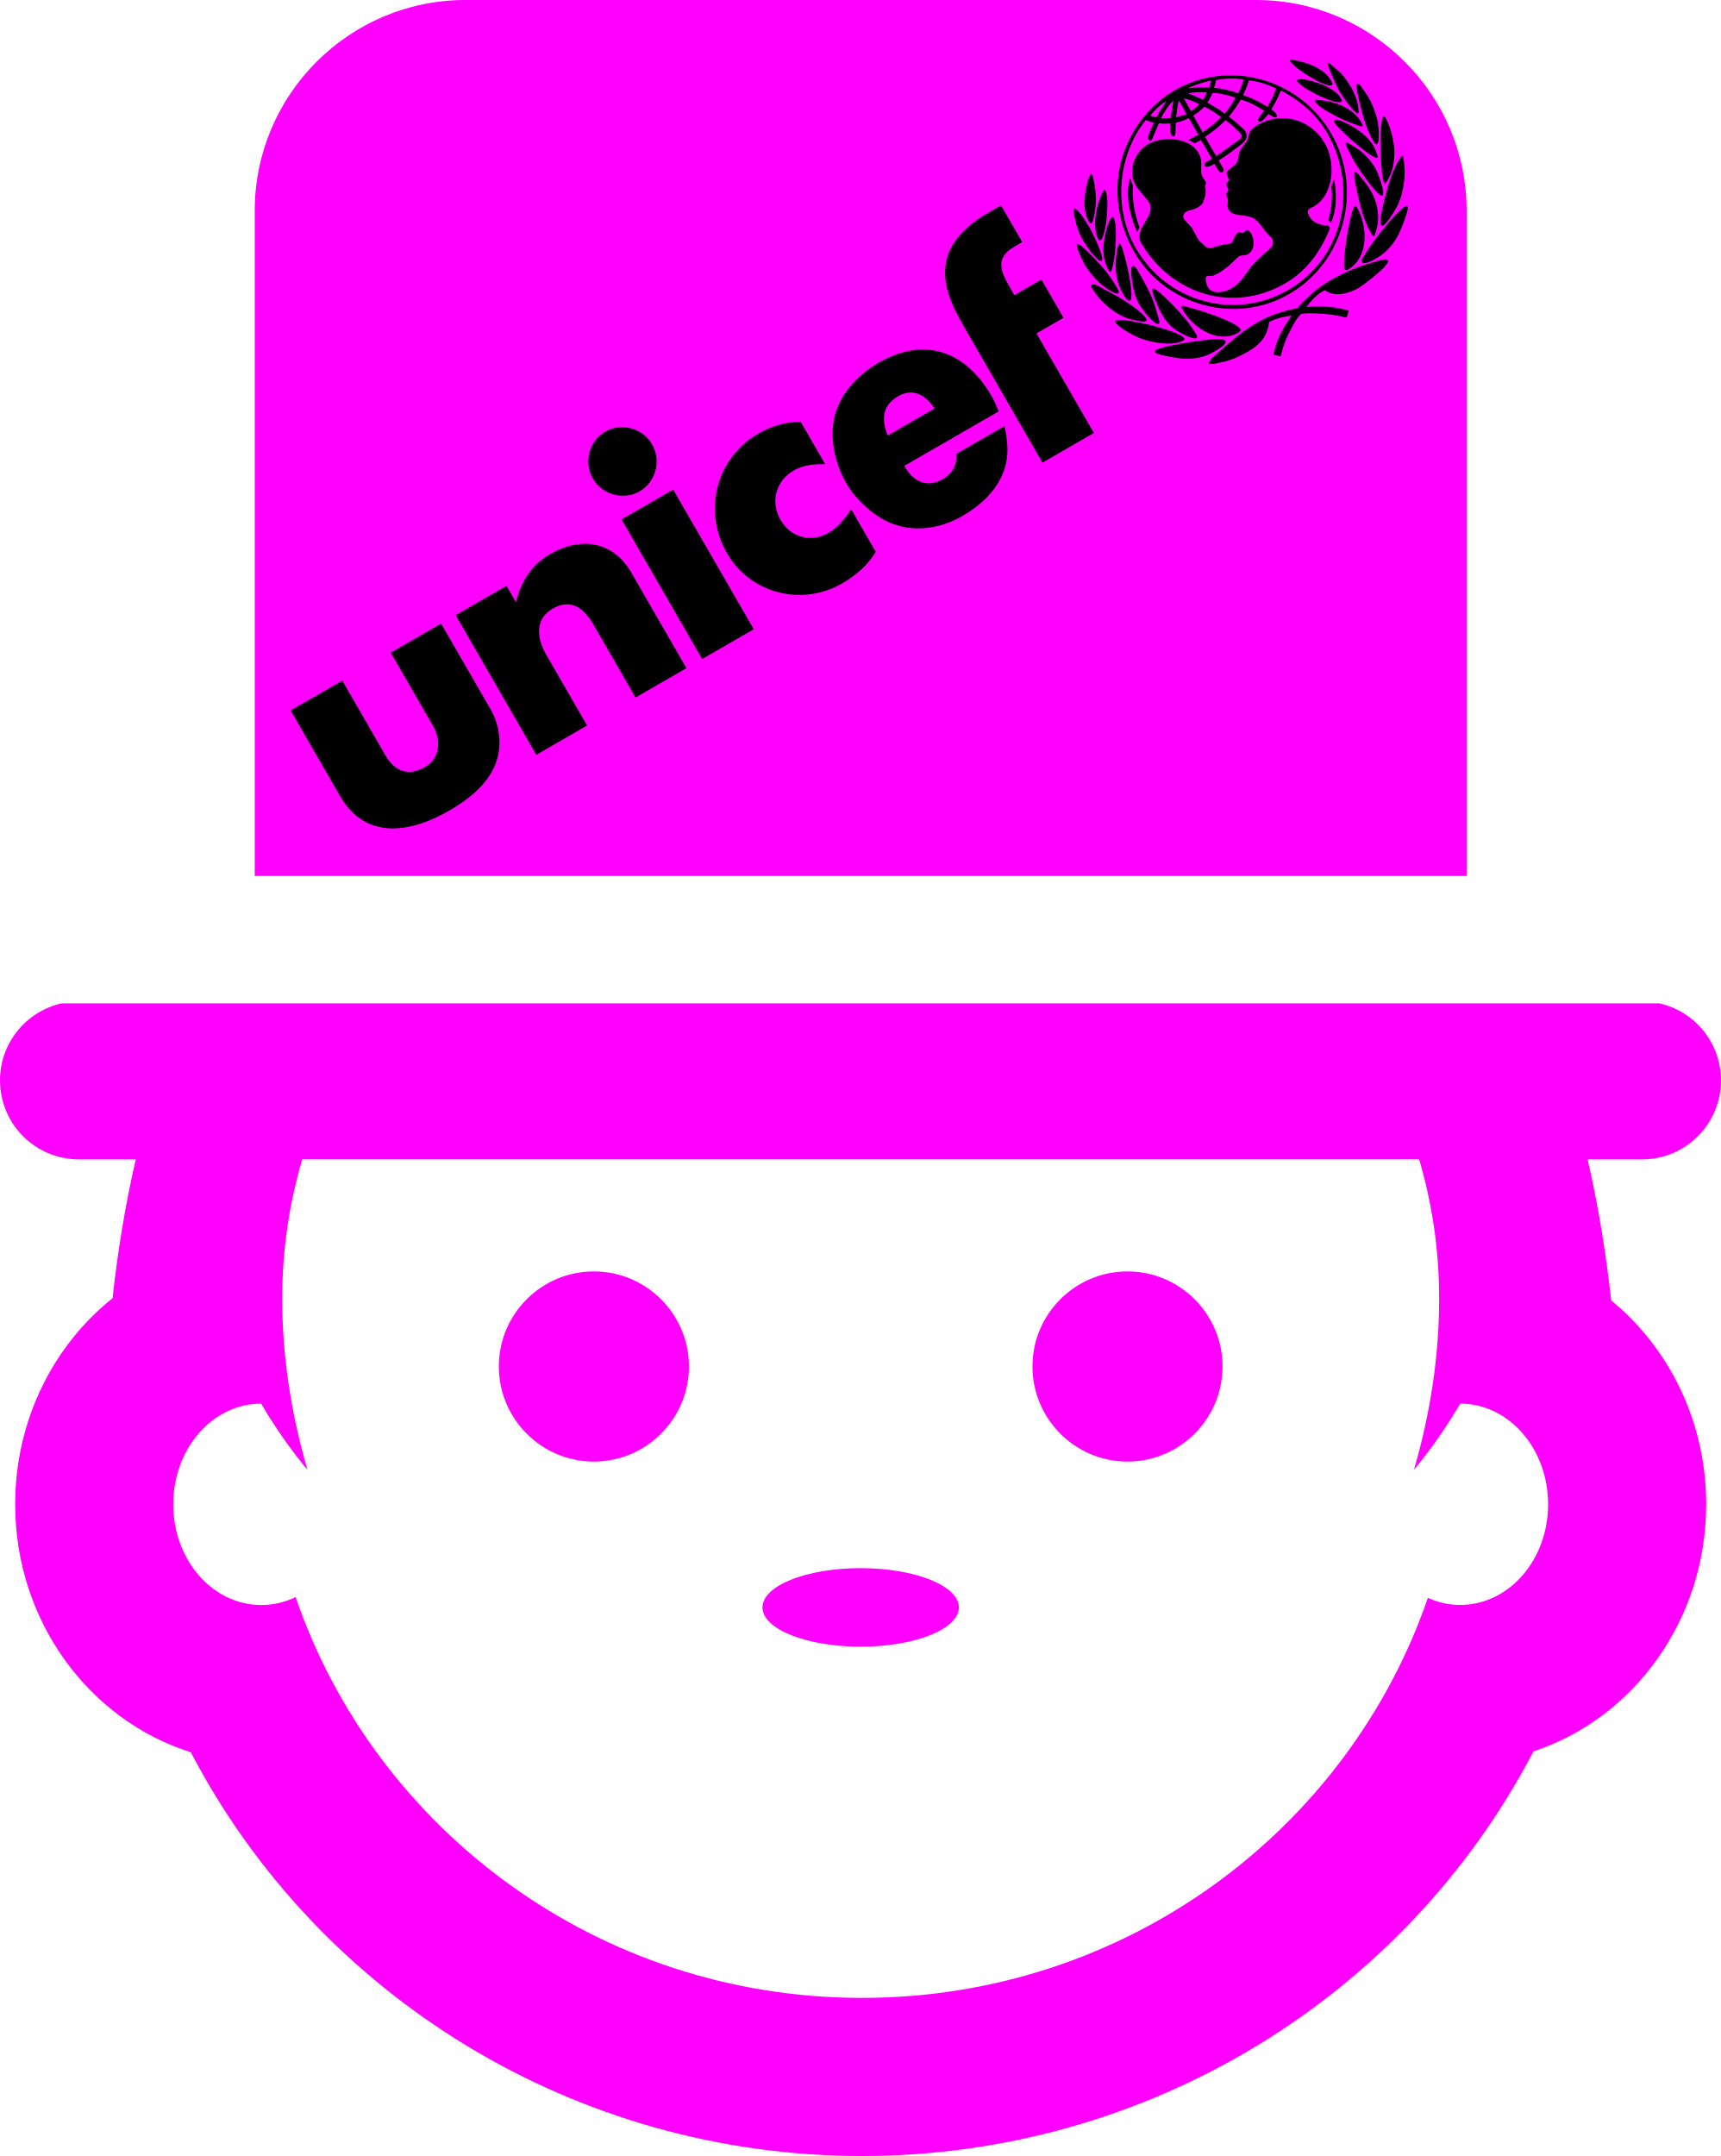
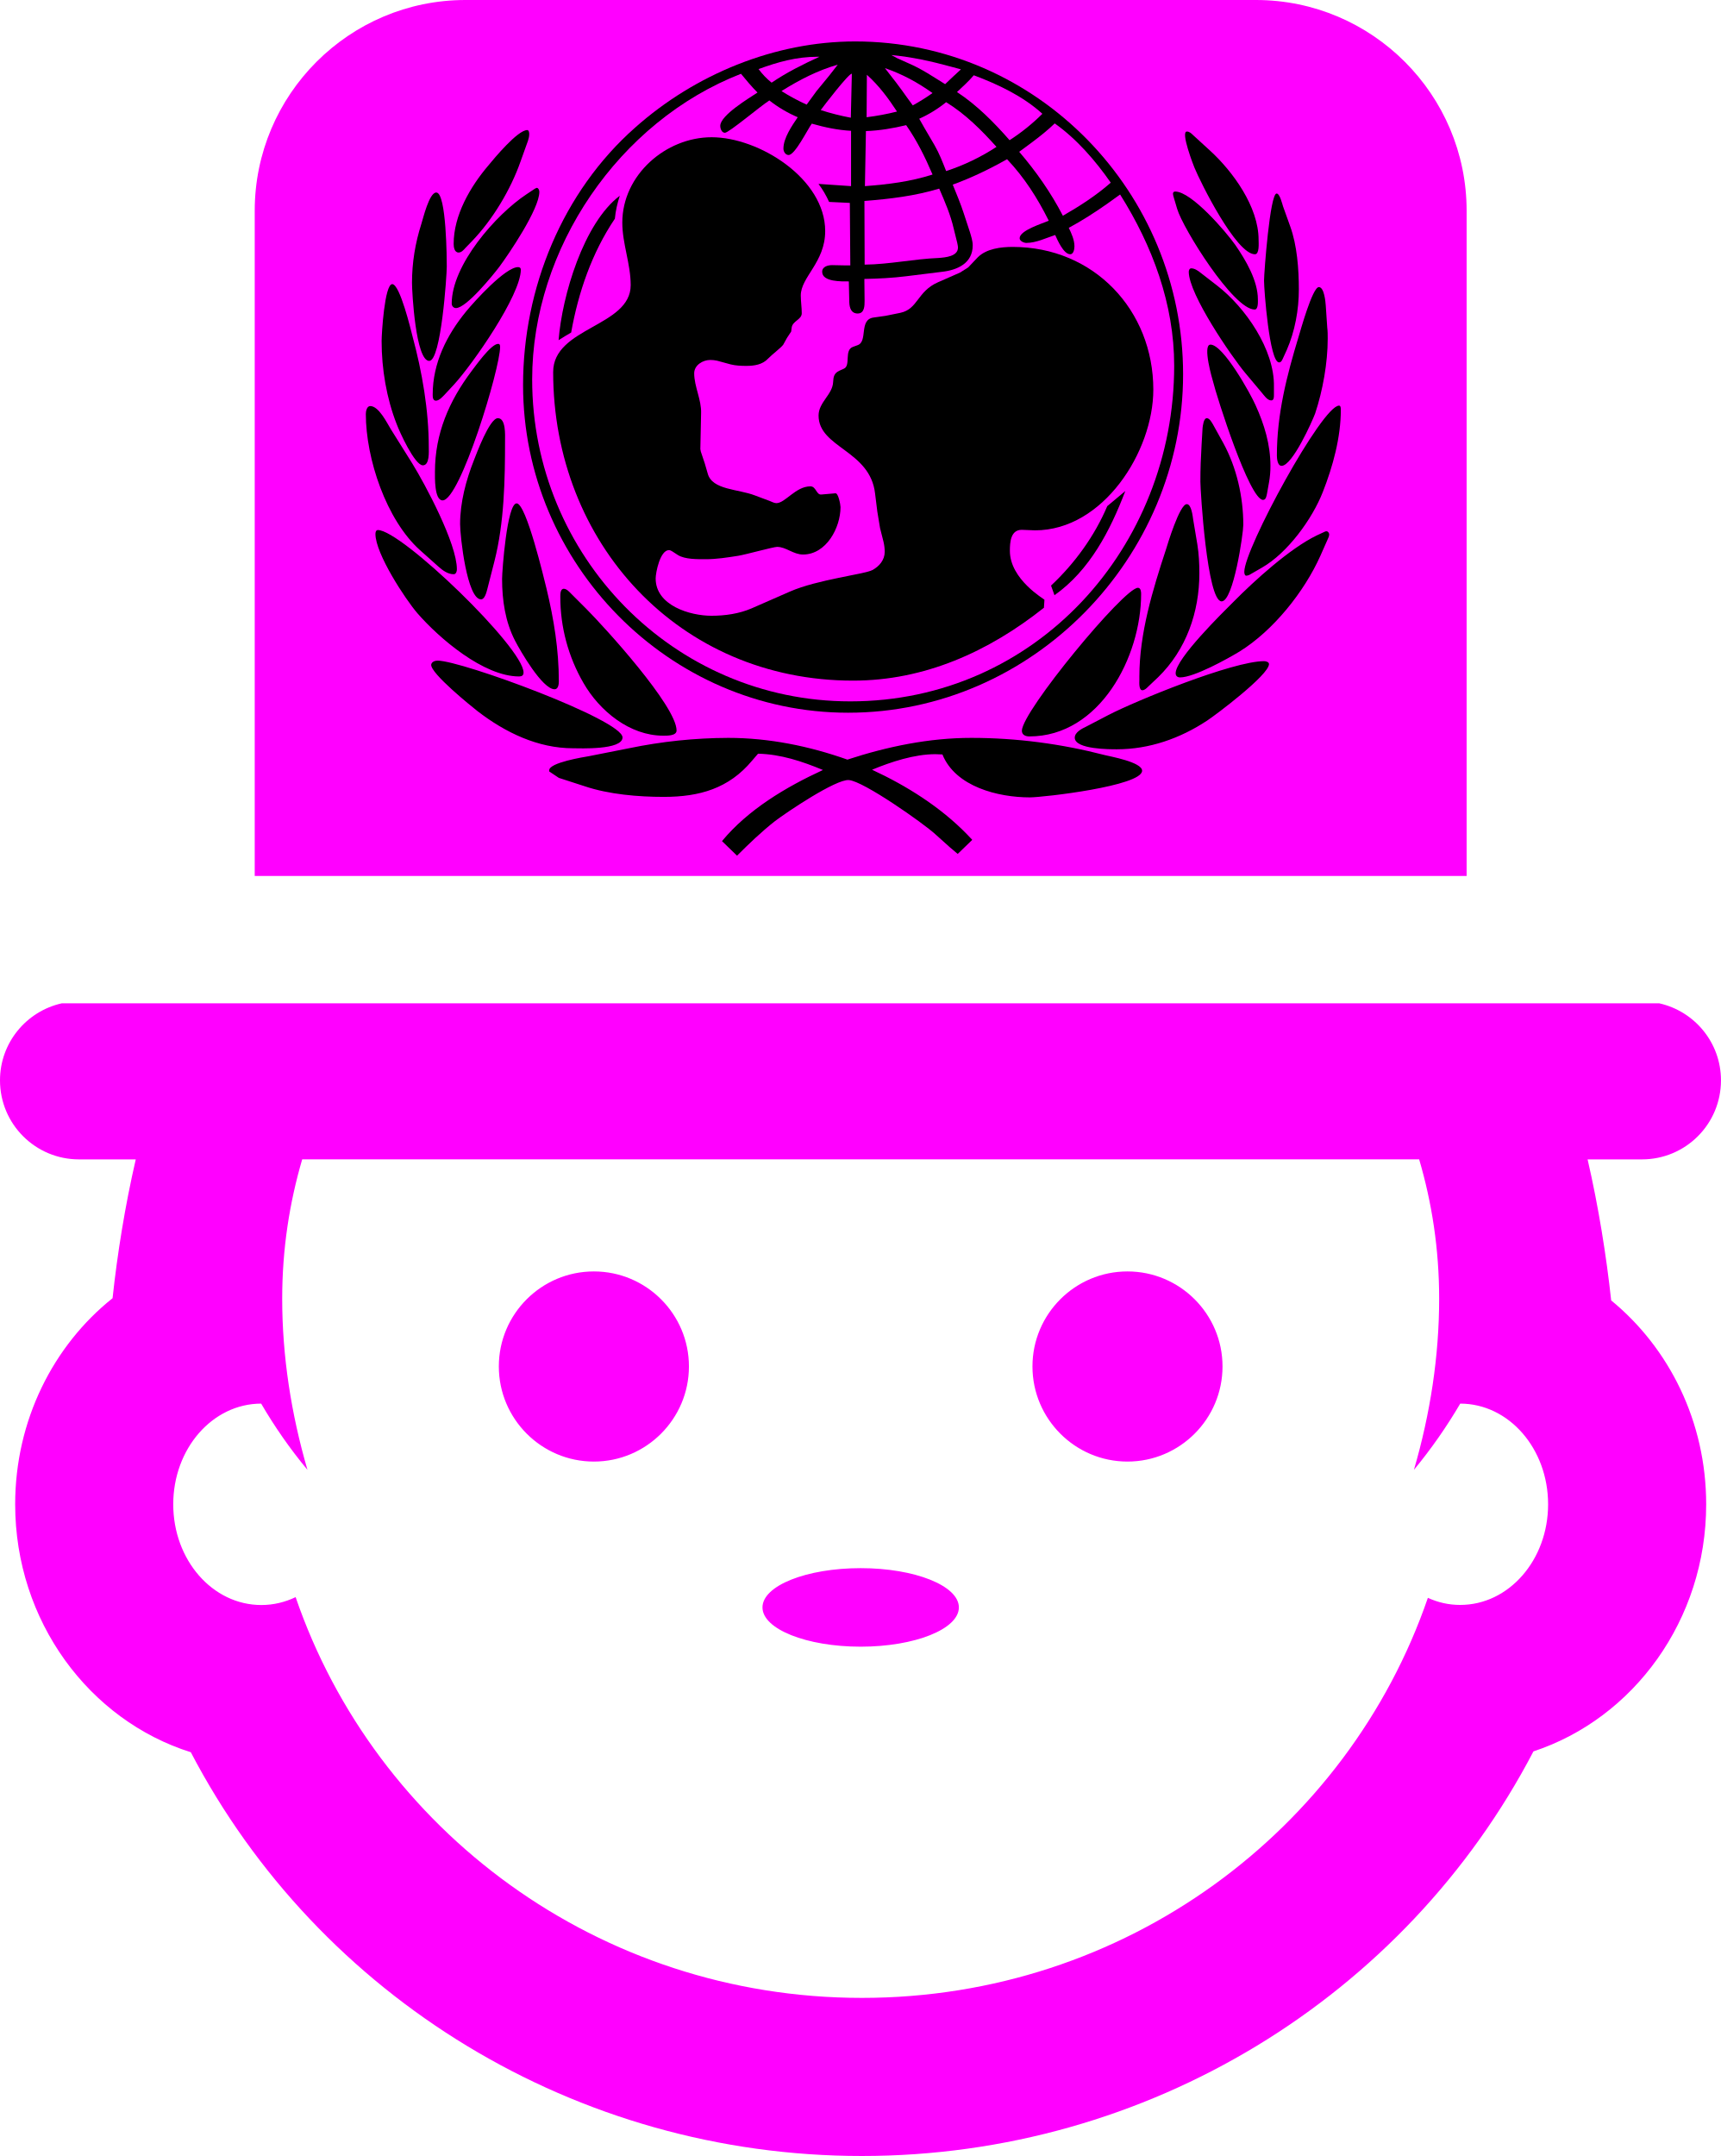
<svg xmlns="http://www.w3.org/2000/svg" width="29.996mm" height="37.571mm" viewBox="0 0 29.996 37.571" version="1.1" id="svg6122">
  <defs id="defs6116" />
  <g id="layer1" transform="translate(30.8731,-58.98832)">
    <g style="clip-rule:evenodd;fill-rule:evenodd" id="g6079" transform="matrix(0.3114468,-0.164025,0.164025,0.3114468,-52.33572,64.07442)">
      <g transform="matrix(0.665064,0.3502591,-0.3502591,0.665064,15.5664,-131.7115)" id="g6032">
        <g id="g4779-2" transform="matrix(3.093693,0,0,3.093693,130.1364,145.4676)" style="fill:#ff00ff">
          <g id="g4723-8" style="fill:#ff00ff">
            <path id="path4721-8" d="m 25.044,34.221 c 0,0.461 -0.938,0.836 -2.091,0.836 -1.154,0 -2.091,-0.375 -2.091,-0.836 0,-0.463 0.937,-0.836 2.091,-0.836 1.153,0 2.091,0.375 2.091,0.836 z m -7.772,-7.153 c -1.116,0 -2.024,0.906 -2.024,2.023 0,1.116 0.908,2.025 2.024,2.025 1.116,0 2.024,-0.909 2.024,-2.025 0,-1.116 -0.908,-2.023 -2.024,-2.023 z m 11.362,0 c -1.115,0 -2.023,0.906 -2.023,2.023 0,1.116 0.908,2.025 2.023,2.025 1.116,0 2.024,-0.909 2.024,-2.025 0,-1.116 -0.908,-2.023 -2.024,-2.023 z m 12.323,4.958 c 0,2.466 -1.549,4.559 -3.678,5.26 -2.729,5.231 -8.216,8.614 -14.3,8.614 -6.08,0 -11.559,-3.371 -14.29,-8.596 -2.161,-0.68 -3.74,-2.789 -3.74,-5.278 0,-1.788 0.813,-3.382 2.074,-4.388 0.101,-0.94 0.266,-1.971 0.494,-2.955 H 6.31 c -0.931,0 -1.684,-0.752 -1.684,-1.683 0,-0.803 0.564,-1.472 1.316,-1.64 h 2.821 1.197 0.777 2.065 0.016 20.28 0.002 2.062 0.777 1.24 2.778 c 0.752,0.168 1.315,0.837 1.315,1.64 0,0.931 -0.752,1.683 -1.684,1.683 h -1.156 c 0.232,1.006 0.399,2.051 0.502,3.002 1.233,1.01 2.023,2.579 2.023,4.341 z m -3.366,0 c 0,-1.183 -0.832,-2.142 -1.871,-2.144 -0.287,0.489 -0.615,0.961 -0.986,1.41 0.348,-1.193 0.537,-2.423 0.537,-3.642 0,-1.065 -0.156,-2.052 -0.426,-2.968 H 11.061 c -0.269,0.918 -0.426,1.901 -0.426,2.968 0,1.219 0.19,2.448 0.538,3.642 -0.373,-0.449 -0.7,-0.92 -0.986,-1.41 -1.039,0.002 -1.872,0.961 -1.872,2.144 0,1.185 0.836,2.144 1.876,2.144 0.26,0 0.506,-0.061 0.73,-0.168 1.7,4.958 6.451,8.532 12.059,8.532 5.601,0 10.346,-3.563 12.051,-8.517 0.212,0.097 0.44,0.151 0.685,0.151 1.039,0.002 1.875,-0.958 1.875,-2.142 z M 11.733,18.649 h 0.27 3.732 0.566 13.303 0.553 3.746 0.27 1.03 0.653 V 4.488 C 35.856,2.013 33.843,0 31.368,0 H 14.538 C 12.063,0 10.05,2.013 10.05,4.488 v 14.161 h 0.663 z" style="fill:#ff00ff" />
          </g>
          <g id="g4725-9" style="fill:#ff00ff" />
          <g id="g4727-2" style="fill:#ff00ff" />
          <g id="g4729-8" style="fill:#ff00ff" />
          <g id="g4731-8" style="fill:#ff00ff" />
          <g id="g4733-8" style="fill:#ff00ff" />
          <g id="g4735-6" style="fill:#ff00ff" />
          <g id="g4737-8" style="fill:#ff00ff" />
          <g id="g4739-3" style="fill:#ff00ff" />
          <g id="g4741-8" style="fill:#ff00ff" />
          <g id="g4743-3" style="fill:#ff00ff" />
          <g id="g4745-3" style="fill:#ff00ff" />
          <g id="g4747-3" style="fill:#ff00ff" />
          <g id="g4749-8" style="fill:#ff00ff" />
          <g id="g4751-0" style="fill:#ff00ff" />
          <g id="g4753-4" style="fill:#ff00ff" />
        </g>
      </g>
-       <path id="path5393-6" d="m 57.027,53.454 2.951,-0.114 0.165,4.264 c 0.035,0.91 0.503,1.467 1.456,1.43 0.867,-0.034 1.34,-0.793 1.309,-1.601 l -0.163,-4.2 2.878,-0.111 0.189,4.88 c 0.039,1.012 -0.382,2.028 -1.2,2.648 -0.832,0.624 -1.923,0.811 -2.939,0.85 -2.223,0.086 -4.358,-0.615 -4.457,-3.166 l -0.189,-4.88 z m 9.738,7.61 -0.309,-7.975 2.904,-0.112 0.036,0.931 c 0.714,-0.803 1.53,-1.273 2.627,-1.315 1.739,-0.067 3.04,0.887 3.109,2.681 l 0.211,5.459 -2.908,0.113 -0.161,-4.162 c -0.036,-0.926 -0.359,-1.685 -1.422,-1.643 -1.054,0.041 -1.377,0.956 -1.341,1.879 l 0.156,4.034 -2.903,0.112 z m 9.476,-0.367 -0.309,-7.975 2.95,-0.114 0.309,7.975 z m 9.986,-3.124 0.094,2.432 c -0.657,0.408 -1.438,0.58 -2.207,0.609 -2.3,0.089 -4.254,-1.666 -4.343,-3.979 -0.093,-2.398 1.702,-4.421 4.125,-4.515 0.753,-0.029 1.478,0.109 2.138,0.462 l 0.093,2.415 c -0.465,-0.25 -0.972,-0.469 -1.512,-0.448 -1.037,0.04 -1.769,0.826 -1.729,1.864 0.038,0.986 0.781,1.71 1.785,1.672 0.561,-0.022 1.072,-0.246 1.555,-0.511 z m 3.324,-0.673 c 0.033,0.842 0.424,1.503 1.368,1.467 0.583,-0.023 0.96,-0.284 1.199,-0.791 l 2.746,-0.106 c -0.239,0.847 -0.572,1.606 -1.304,2.145 -0.758,0.566 -1.686,0.785 -2.617,0.821 -1.437,0.056 -2.864,-0.523 -3.62,-1.789 -0.41,-0.691 -0.68,-1.515 -0.712,-2.322 -0.045,-1.174 0.333,-2.517 1.177,-3.354 0.783,-0.776 1.932,-1.139 3.02,-1.181 2.657,-0.103 4.082,1.528 4.18,4.057 0.011,0.281 -0.012,0.562 -0.04,0.845 z m 6.13,3.045 -0.298,-7.707 c -0.046,-1.182 -0.034,-2.515 0.821,-3.438 0.707,-0.764 1.843,-1.008 2.842,-1.047 l 0.757,-0.029 0.081,2.096 -0.455,0.018 c -1.084,0.042 -1.169,0.714 -1.132,1.658 l 0.018,0.467 1.547,-0.06 0.085,2.185 -1.547,0.06 0.22,5.684 -2.938,0.114 z m 12.882,0.843 -0.269,-0.241 c 0.429,-0.562 1.065,-0.973 1.691,-1.292 -0.363,-0.135 -0.738,-0.244 -1.129,-0.237 l -0.098,0.123 c -0.381,0.496 -0.882,0.66 -1.498,0.684 -0.438,0.017 -0.945,-0.006 -1.367,-0.13 l -0.452,-0.127 -0.17,-0.104 -8.2e-4,-0.021 c -0.005,-0.132 0.582,-0.249 0.675,-0.269 l 0.684,-0.163 a 8.563,8.563 45 0 1 1.702,-0.245 c 0.702,-0.027 1.4,0.087 2.068,0.295 0.68,-0.252 1.393,-0.429 2.119,-0.457 0.782,-0.03 1.556,0.042 2.316,0.208 0.082,0.018 0.642,0.095 0.648,0.243 0.011,0.264 -1.687,0.525 -1.916,0.534 -0.544,0.021 -1.287,-0.133 -1.533,-0.681 -0.038,0.001 -0.081,-0.002 -0.124,-7.5e-5 -0.357,0.014 -0.756,0.161 -1.078,0.31 0.606,0.253 1.202,0.596 1.68,1.05 l 0.093,0.09 -0.241,0.252 -0.141,-0.11 -0.26,-0.215 c -0.211,-0.179 -1.272,-0.866 -1.524,-0.874 -0.226,-0.008 -1.054,0.599 -1.243,0.755 -0.227,0.192 -0.431,0.405 -0.632,0.621 z m -3.031,-4.4 0.27,0.25 c 0.318,0.294 1.621,1.614 1.637,2.035 0.004,0.094 -0.162,0.096 -0.226,0.098 -0.578,0.022 -1.113,-0.383 -1.408,-0.853 a 2.958,2.958 45 0 1 -0.457,-1.472 c -0.002,-0.042 -0.005,-0.136 0.055,-0.139 0.051,-0.002 0.1,0.052 0.13,0.08 z m -2.363,1.313 c 0.007,-0.051 0.065,-0.071 0.108,-0.072 0.413,-0.016 3.224,0.898 3.236,1.199 0.009,0.221 -0.737,0.216 -0.843,0.22 -0.608,0.024 -1.18,-0.227 -1.67,-0.574 -0.101,-0.073 -0.842,-0.623 -0.831,-0.772 z m 1.164,-1.522 c -0.005,-0.136 0.035,-1.304 0.2,-1.311 0.166,-0.006 0.526,1.295 0.571,1.446 0.148,0.527 0.253,1.042 0.274,1.59 0.002,0.047 -0.004,0.137 -0.068,0.139 -0.213,0.008 -0.625,-0.653 -0.712,-0.807 -0.183,-0.321 -0.252,-0.692 -0.266,-1.058 z m -2.211,-0.689 c -0.001,-0.03 0.006,-0.068 0.04,-0.07 0.404,-0.016 2.587,1.931 2.603,2.356 0.002,0.051 -0.027,0.069 -0.074,0.071 -0.612,0.024 -1.403,-0.606 -1.794,-1.021 -0.218,-0.234 -0.762,-0.997 -0.776,-1.337 z m 2.067,0.392 -0.104,0.485 c -0.011,0.048 -0.036,0.176 -0.1,0.178 -0.242,0.009 -0.403,-1.074 -0.412,-1.282 -0.015,-0.374 0.073,-0.761 0.196,-1.11 0.034,-0.095 0.239,-0.733 0.384,-0.738 0.14,-0.005 0.135,0.293 0.138,0.373 0.027,0.689 0.042,1.421 -0.103,2.095 z m -1.873,-2.209 0.392,0.576 c 0.24,0.357 0.823,1.352 0.84,1.794 0.001,0.034 -0.01,0.086 -0.052,0.088 -0.098,0.004 -0.189,-0.056 -0.264,-0.118 l -0.334,-0.276 c -0.598,-0.496 -0.992,-1.537 -1.021,-2.307 -0.002,-0.047 0.011,-0.137 0.071,-0.139 0.148,-0.005 0.301,0.282 0.368,0.382 z m 1.793,-1.538 c 0.03,-0.001 0.035,0.024 0.036,0.05 0.015,0.378 -0.587,2.671 -0.888,2.682 -0.144,0.006 -0.147,-0.402 -0.151,-0.488 -0.025,-0.655 0.195,-1.225 0.562,-1.755 0.057,-0.079 0.318,-0.485 0.441,-0.49 z m -2.008,0.031 c -0.005,-0.123 0.013,-0.984 0.145,-0.989 0.132,-0.005 0.353,0.783 0.383,0.884 0.19,0.606 0.33,1.264 0.354,1.902 0.003,0.068 0.029,0.309 -0.09,0.314 -0.141,0.005 -0.427,-0.567 -0.479,-0.692 -0.192,-0.439 -0.296,-0.938 -0.315,-1.418 z m 1.278,0.696 -0.163,0.19 c -0.033,0.035 -0.085,0.101 -0.141,0.103 -0.055,0.002 -0.058,-0.066 -0.059,-0.104 -0.021,-0.54 0.203,-1.034 0.522,-1.455 0.13,-0.171 0.642,-0.787 0.863,-0.795 0.03,-0.001 0.048,0.015 0.049,0.041 0.017,0.442 -0.766,1.66 -1.072,2.021 z m -0.434,-3.292 c 0.174,0.002 0.224,1.158 0.228,1.268 0.006,0.149 -0.035,1.628 -0.239,1.636 -0.233,0.009 -0.343,-1.175 -0.349,-1.332 -0.013,-0.349 0.029,-0.687 0.122,-1.022 0.023,-0.077 0.114,-0.553 0.238,-0.55 z m 1.553,-0.03 0.137,-0.099 c 0.013,-0.004 0.025,-0.018 0.038,-0.019 0.03,0.003 0.044,0.041 0.045,0.066 0.011,0.298 -0.481,1.087 -0.643,1.323 -0.093,0.131 -0.534,0.727 -0.717,0.734 -0.043,0.002 -0.074,-0.035 -0.076,-0.074 -0.026,-0.667 0.702,-1.564 1.215,-1.933 z m -0.01,-0.924 -0.114,0.362 c -0.151,0.491 -0.441,1.022 -0.784,1.405 l -0.111,0.124 c -0.028,0.035 -0.065,0.079 -0.112,0.081 -0.073,0.003 -0.089,-0.09 -0.091,-0.145 -0.019,-0.493 0.247,-0.993 0.543,-1.371 0.093,-0.123 0.482,-0.632 0.648,-0.638 0.03,-0.001 0.036,0.045 0.037,0.067 0.001,0.039 -0.005,0.077 -0.017,0.116 z m 9.031,9.924 c -0.064,0.003 -0.129,-0.021 -0.132,-0.093 -0.013,-0.332 1.665,-2.53 1.903,-2.539 0.051,-0.002 0.058,0.07 0.059,0.104 0.042,1.08 -0.615,2.481 -1.831,2.528 z m 0.975,-0.208 0.375,-0.215 c 0.466,-0.265 2.102,-1.009 2.642,-1.03 0.03,-0.001 0.085,0.01 0.087,0.047 0.008,0.187 -0.888,0.916 -1.029,1.015 -0.452,0.324 -0.975,0.531 -1.533,0.553 -0.11,0.004 -0.726,0.032 -0.734,-0.172 -0.004,-0.094 0.121,-0.163 0.192,-0.2 z m 1.204,-0.898 -0.164,0.168 c -0.024,0.027 -0.057,0.062 -0.095,0.067 -0.068,0.007 -0.061,-0.138 -0.062,-0.172 l -0.003,-0.064 c -0.029,-0.74 0.172,-1.501 0.374,-2.207 0.019,-0.074 0.204,-0.787 0.327,-0.792 0.081,-0.003 0.111,0.208 0.121,0.263 l 0.089,0.427 c 0.032,0.161 0.047,0.326 0.053,0.492 0.026,0.668 -0.174,1.326 -0.641,1.818 z m 2.635,-2.546 0.117,-0.06 c 0.013,-0.005 0.029,-0.019 0.05,-0.019 0.026,-9.89e-4 0.048,0.028 0.049,0.053 a 0.165,0.165 45 0 1 -0.015,0.064 l -0.124,0.311 c -0.253,0.627 -0.758,1.315 -1.327,1.699 -0.199,0.131 -0.765,0.476 -1.007,0.486 -0.046,0.002 -0.077,-0.023 -0.079,-0.069 -0.009,-0.251 0.776,-1.082 0.952,-1.272 0.343,-0.375 0.93,-0.951 1.384,-1.194 z m -2.042,-1.493 0.005,-0.285 c 0.004,-0.034 0.011,-0.171 0.07,-0.168 0.047,0.002 0.084,0.069 0.107,0.102 l 0.191,0.316 c 0.246,0.412 0.38,0.913 0.398,1.394 0.005,0.149 -0.119,1.324 -0.323,1.332 -0.251,0.01 -0.44,-1.903 -0.445,-2.047 -0.009,-0.213 -0.009,-0.429 -0.004,-0.643 z m 1.186,0.614 -0.027,0.193 c -0.007,0.038 -0.013,0.107 -0.063,0.109 -0.234,0.009 -0.869,-1.75 -0.942,-2.011 -0.005,-0.013 -0.211,-0.622 -0.067,-0.628 0.221,-0.009 0.726,0.823 0.818,1.016 0.162,0.322 0.281,0.666 0.295,1.032 0.004,0.097 -3.2e-4,0.195 -0.014,0.289 z m 0.86,-3.09 0.04,0.377 c 0.011,0.068 0.013,0.132 0.015,0.195 0.016,0.417 -0.05,0.896 -0.167,1.297 -0.042,0.129 -0.356,0.917 -0.543,0.924 -0.073,0.003 -0.086,-0.129 -0.088,-0.176 -0.027,-0.71 0.117,-1.38 0.295,-2.059 0.022,-0.082 0.205,-0.864 0.315,-0.868 0.094,-0.003 0.125,0.255 0.131,0.31 z m -0.922,4.557 -0.195,0.123 a 0.147,0.147 45 0 1 -0.071,0.028 c -0.03,0.001 -0.036,-0.045 -0.037,-0.066 -0.015,-0.395 1.228,-2.913 1.521,-2.925 0.03,-0.001 0.032,0.05 0.033,0.071 0.018,0.476 -0.099,0.979 -0.256,1.428 -0.165,0.474 -0.568,1.073 -0.996,1.341 z m 0.084,-3.124 0.005,0.144 c 0.001,0.038 0.004,0.093 -0.043,0.095 -0.068,0.003 -0.127,-0.084 -0.166,-0.126 l -0.299,-0.329 c -0.249,-0.275 -1.026,-1.318 -1.041,-1.705 -10e-4,-0.026 0.011,-0.06 0.04,-0.061 0.06,-0.002 0.121,0.038 0.164,0.07 l 0.294,0.21 c 0.499,0.355 1.033,1.063 1.045,1.701 z m -1.785,-2.996 -0.057,-0.168 c -0.009,-0.029 -0.024,-0.063 -0.025,-0.093 -8.4e-4,-0.021 0.015,-0.035 0.037,-0.036 0.281,-0.011 0.903,0.659 1.073,0.882 0.189,0.252 0.411,0.597 0.423,0.92 10e-4,0.038 0.015,0.174 -0.049,0.177 -0.366,0.014 -1.292,-1.351 -1.402,-1.682 z m 0.219,-1.286 0.308,0.261 c 0.409,0.346 0.874,0.937 0.896,1.502 0.003,0.055 0.027,0.25 -0.054,0.253 -0.323,0.012 -0.987,-1.205 -1.099,-1.452 -0.005,-0.008 -0.275,-0.624 -0.151,-0.616 0.038,-0.001 0.073,0.027 0.1,0.052 z m 1.763,3.644 -0.066,0.16 c -0.012,0.026 -0.023,0.056 -0.058,0.058 -0.166,0.006 -0.308,-1.244 -0.313,-1.397 -0.005,-0.136 0.044,-1.505 0.158,-1.509 0.055,-0.002 0.105,0.179 0.119,0.217 l 0.137,0.339 c 0.132,0.323 0.178,0.729 0.191,1.078 0.014,0.353 -0.04,0.726 -0.168,1.054 z" style="clip-rule:evenodd;fill-rule:evenodd;stroke-width:0.329" />
-       <path id="path5395-8" d="m 104.564,52.828 c -0.065,-1.667 0.547,-3.355 1.763,-4.513 0.993,-0.954 2.344,-1.573 3.726,-1.626 3.145,-0.122 5.751,2.392 5.871,5.512 0.122,3.163 -2.368,5.929 -5.544,6.052 -3.091,0.12 -5.698,-2.355 -5.817,-5.425 z M 77.242,48.5 c 0.927,-0.036 1.722,0.713 1.758,1.635 0.036,0.923 -0.695,1.738 -1.626,1.774 -0.926,0.036 -1.722,-0.717 -1.758,-1.643 -0.036,-0.923 0.699,-1.73 1.626,-1.766 z" style="clip-rule:evenodd;fill-rule:evenodd;stroke-width:0.329" />
-       <path id="path5397-7" d="m 89.528,55.189 2.674,-0.103 c -0.073,-0.776 -0.446,-1.413 -1.314,-1.379 -0.923,0.036 -1.274,0.641 -1.36,1.483 z m 22.105,-7.825 c 0.086,-0.088 0.172,-0.177 0.263,-0.266 l -0.176,-0.04 c -0.344,-0.08 -0.678,-0.14 -1.032,-0.16 l 0.104,0.051 0.213,0.085 c 0.22,0.085 0.425,0.213 0.629,0.329 z m -1.313,1.809 c 0.399,-0.045 0.779,-0.107 1.157,-0.245 -0.139,-0.293 -0.29,-0.572 -0.487,-0.833 -0.228,0.064 -0.452,0.111 -0.689,0.129 z m 0.047,1.352 c 0.43,-0.021 0.843,-0.131 1.272,-0.164 0.11,-0.013 0.33,-0.038 0.324,-0.191 -0.001,-0.03 -0.011,-0.055 -0.015,-0.08 L 111.878,49.85 c -0.065,-0.24 -0.171,-0.462 -0.278,-0.683 -0.416,0.144 -0.844,0.211 -1.28,0.262 z m 1.341,-1.665 a 3.652,3.652 45 0 0 0.851,-0.45 c -0.27,-0.279 -0.557,-0.545 -0.897,-0.736 a 2.093,2.093 45 0 1 -0.452,0.303 l 0.095,0.154 0.186,0.291 c 0.086,0.137 0.152,0.288 0.217,0.439 z m 1.072,-0.574 a 3.425,3.425 45 0 0 0.548,-0.477 c -0.343,-0.289 -0.78,-0.476 -1.207,-0.617 -0.085,0.11 -0.184,0.203 -0.278,0.3 0.349,0.208 0.663,0.502 0.938,0.794 z m 0.174,0.193 c 0.302,0.325 0.576,0.685 0.795,1.072 0.283,-0.177 0.56,-0.371 0.803,-0.602 -0.278,-0.368 -0.616,-0.73 -1.004,-0.983 -0.114,0.119 -0.238,0.226 -0.37,0.334 z" style="clip-rule:evenodd;fill:#ff00ff;fill-rule:evenodd;stroke-width:0.329" />
-       <path id="path5399-9" d="m 108.11,47.322 c -2.072,0.902 -3.48,3.149 -3.393,5.402 0.117,3.035 2.642,5.45 5.694,5.332 3.201,-0.124 5.475,-2.873 5.354,-5.997 -0.041,-1.058 -0.454,-2.047 -1.045,-2.91 l -0.219,0.17 c -0.207,0.157 -0.418,0.306 -0.643,0.438 0.051,0.096 0.106,0.205 0.11,0.315 0.001,0.042 -0.008,0.136 -0.068,0.139 -0.115,0.004 -0.23,-0.238 -0.272,-0.321 -0.156,0.057 -0.322,0.149 -0.492,0.156 -0.038,0.001 -0.116,-0.026 -0.118,-0.077 -0.005,-0.136 0.389,-0.271 0.49,-0.321 -0.211,-0.383 -0.445,-0.723 -0.759,-1.031 -0.296,0.182 -0.596,0.342 -0.918,0.474 0.074,0.163 0.148,0.322 0.21,0.49 l 0.118,0.319 c 0.024,0.072 0.053,0.147 0.056,0.224 0.012,0.31 -0.251,0.436 -0.51,0.475 l -0.613,0.1 c -0.237,0.039 -0.479,0.061 -0.721,0.075 l 0.018,0.378 c 0.003,0.081 0.008,0.217 -0.11,0.221 -0.111,0.004 -0.144,-0.088 -0.152,-0.186 l -0.022,-0.361 c -0.115,0.004 -0.459,0.031 -0.466,-0.148 -0.003,-0.089 0.093,-0.119 0.166,-0.121 0.068,-0.003 0.136,-0.001 0.208,-0.004 l 0.106,-0.004 -0.05,-1.075 -0.358,-0.003 a 1.6,1.6 45 0 0 -0.195,-0.303 l 0.563,0.017 -0.037,-0.952 c -0.235,-0.004 -0.453,-0.042 -0.681,-0.097 -0.068,0.101 -0.268,0.551 -0.378,0.556 -0.055,0.002 -0.091,-0.056 -0.093,-0.107 -0.007,-0.183 0.133,-0.401 0.225,-0.55 a 2.17,2.17 45 0 1 -0.5,-0.27 c -0.145,0.099 -0.676,0.584 -0.744,0.586 -0.055,0.002 -0.083,-0.069 -0.085,-0.116 -0.007,-0.183 0.483,-0.5 0.619,-0.598 -0.105,-0.098 -0.203,-0.205 -0.297,-0.312 z m 1.341,-0.346 -0.034,0.001 c -0.357,0.014 -0.677,0.116 -1.007,0.252 0.072,0.087 0.147,0.16 0.234,0.225 0.257,-0.189 0.524,-0.335 0.808,-0.478 z" style="clip-rule:evenodd;fill:#ff00ff;fill-rule:evenodd;stroke-width:0.329" />
-       <path id="path5401-0" d="m 109.771,47.1 c -0.349,0.116 -0.645,0.285 -0.952,0.492 0.144,0.084 0.291,0.155 0.442,0.217 l 0.161,-0.24 0.206,-0.272 z m -0.264,0.794 c 0.173,0.048 0.344,0.085 0.524,0.112 l -0.012,-0.758 c -0.044,-0.019 -0.472,0.585 -0.512,0.646 z m 0.772,-0.639 0.023,0.731 a 4.263,4.263 45 0 0 0.52,-0.118 c -0.162,-0.228 -0.328,-0.434 -0.543,-0.613 z m 0.811,0.497 a 3.587,3.587 45 0 0 0.332,-0.226 c -0.271,-0.177 -0.527,-0.303 -0.837,-0.398 0.138,0.161 0.272,0.322 0.397,0.487 z" style="clip-rule:evenodd;fill:#ff00ff;fill-rule:evenodd;stroke-width:0.329" />
-       <path id="path5403-3" d="m 105.358,51.89 c -0.07,0.045 -0.141,0.09 -0.211,0.14 0.03,-0.763 0.352,-2.032 0.958,-2.528 -0.037,0.133 -0.062,0.262 -0.07,0.399 -0.373,0.602 -0.58,1.291 -0.677,1.989 z m 8.499,4.201 -0.066,-0.164 c 0.393,-0.398 0.715,-0.879 0.916,-1.406 l 0.3,-0.272 c -0.233,0.69 -0.559,1.388 -1.15,1.841 z" style="clip-rule:evenodd;fill-rule:evenodd;stroke-width:0.329" />
-       <path id="path5405-3" d="m 113.682,56.315 c -0.924,0.794 -2.009,1.334 -3.237,1.381 -3.001,0.116 -5.257,-2.172 -5.371,-5.114 -0.03,-0.774 1.305,-0.83 1.277,-1.548 -0.014,-0.366 -0.172,-0.709 -0.186,-1.07 -0.032,-0.821 0.691,-1.5 1.482,-1.53 0.816,-0.032 1.983,0.639 2.018,1.54 0.021,0.54 -0.39,0.807 -0.377,1.126 0.004,0.102 0.025,0.203 0.029,0.305 0.004,0.111 -0.156,0.138 -0.164,0.258 l -0.006,0.064 -0.069,0.113 -0.059,0.117 c -0.028,0.048 -0.197,0.187 -0.25,0.248 -0.094,0.11 -0.234,0.137 -0.374,0.142 -0.089,0.003 -0.183,0.003 -0.269,-0.015 l -0.236,-0.055 a 0.535,0.535 45 0 0 -0.119,-0.008 c -0.128,0.005 -0.273,0.1 -0.268,0.24 0.009,0.229 0.145,0.45 0.145,0.684 l 0.011,0.617 0.01,0.042 0.076,0.201 0.058,0.173 c 0.088,0.282 0.533,0.243 0.831,0.346 l 0.254,0.084 c 0.035,0.011 0.078,0.035 0.117,0.033 0.153,-0.006 0.321,-0.302 0.576,-0.312 0.098,-0.004 0.108,0.145 0.192,0.134 l 0.241,-0.03 c 0.05,-0.011 0.096,0.192 0.098,0.235 0.014,0.357 -0.215,0.826 -0.614,0.841 -0.166,0.006 -0.298,-0.12 -0.451,-0.114 -0.064,0.003 -0.531,0.152 -0.661,0.179 -0.186,0.037 -0.372,0.074 -0.559,0.081 -0.144,0.006 -0.357,0.019 -0.484,-0.053 l -0.1,-0.06 c -0.017,-0.008 -0.035,-0.02 -0.056,-0.019 -0.153,0.006 -0.214,0.396 -0.21,0.497 0.018,0.468 0.62,0.619 0.986,0.605 0.233,-0.009 0.474,-0.053 0.688,-0.155 l 0.648,-0.314 c 0.468,-0.227 1.272,-0.347 1.405,-0.425 0.116,-0.068 0.206,-0.182 0.2,-0.323 a 0.774,0.774 45 0 0 -0.028,-0.173 l -0.068,-0.232 -0.058,-0.283 -0.051,-0.309 c -0.114,-0.745 -1.004,-0.749 -1.025,-1.306 -0.009,-0.229 0.228,-0.371 0.228,-0.588 0.001,-0.089 0.011,-0.149 0.095,-0.195 l 0.083,-0.041 c 0.117,-0.06 -0.012,-0.319 0.139,-0.38 l 0.08,-0.033 c 0.18,-0.071 -3.5e-4,-0.443 0.258,-0.487 l 0.207,-0.038 0.249,-0.061 c 0.304,-0.076 0.275,-0.381 0.63,-0.552 l 0.371,-0.18 0.137,-0.095 0.158,-0.18 c 0.143,-0.155 0.393,-0.194 0.593,-0.202 1.399,-0.054 2.465,0.995 2.518,2.363 0.041,1.067 -0.77,2.457 -1.943,2.502 -0.076,0.003 -0.153,-0.003 -0.23,-3.6e-5 -0.192,0.007 -0.196,0.221 -0.19,0.37 0.019,0.493 0.628,0.81 0.628,0.819 0.001,0.042 -0.004,0.085 -0.003,0.128 l 4.2e-4,0.012 z" style="clip-rule:evenodd;fill-rule:evenodd;stroke-width:0.329" />
+       <g id="g224" transform="matrix(8.625724,4.542779,-4.542779,8.625724,-1279.083,-1495.226)" style="clip-rule:evenodd;fill-rule:evenodd">
+         <g id="g269" transform="matrix(0.09706199,0,0,0.09706199,182.1885,66.00777)">
+           <path d="m 147.129,93.059 c 0,-5.064 2.053,-10.114 5.877,-13.485 3.125,-2.777 7.297,-4.496 11.496,-4.496 9.557,0 17.166,7.931 17.166,17.412 0,9.609 -7.879,17.709 -17.529,17.709 -9.391,0 -17.01,-7.814 -17.01,-17.14 z" id="path212" />
+           <g id="g258">
+             <g id="g249">
+               <path d="m 158.326,117.678 -0.787,-0.762 c 1.369,-1.654 3.346,-2.828 5.283,-3.721 -1.086,-0.451 -2.209,-0.826 -3.396,-0.852 l -0.311,0.361 c -1.215,1.459 -2.752,1.898 -4.625,1.898 -1.33,0 -2.867,-0.129 -4.133,-0.555 l -1.355,-0.439 -0.504,-0.336 v -0.064 c 0,-0.4 1.795,-0.686 2.078,-0.736 l 2.094,-0.414 c 1.708,-0.355 3.447,-0.537 5.191,-0.543 2.133,0 4.238,0.428 6.24,1.137 2.092,-0.684 4.275,-1.137 6.482,-1.137 2.377,0 4.715,0.311 7.002,0.904 0.246,0.064 1.938,0.363 1.938,0.814 0,0.801 -5.18,1.395 -5.877,1.395 -1.654,0 -3.889,-0.555 -4.572,-2.246 -0.117,0 -0.246,-0.014 -0.375,-0.014 -1.086,0 -2.312,0.4 -3.307,0.814 1.809,0.838 3.578,1.949 4.973,3.383 l 0.271,0.285 -0.762,0.736 -0.414,-0.35 -0.762,-0.684 c -0.619,-0.568 -3.758,-2.777 -4.521,-2.83 -0.684,-0.051 -3.268,1.693 -3.861,2.145 -0.711,0.557 -1.355,1.178 -1.99,1.811 z m -8.68,-13.705 0.789,0.789 c 0.93,0.93 4.727,5.088 4.727,6.367 0,0.285 -0.504,0.271 -0.697,0.271 -1.756,0 -3.332,-1.293 -4.172,-2.752 -0.797,-1.373 -1.217,-2.932 -1.215,-4.52 0,-0.129 0,-0.414 0.182,-0.414 0.154,0.001 0.297,0.169 0.386,0.259 z m -7.324,3.707 c 0.027,-0.154 0.207,-0.207 0.336,-0.207 1.254,0 9.676,3.102 9.676,4.018 0,0.672 -2.262,0.568 -2.584,0.568 -1.848,0 -3.553,-0.826 -4.998,-1.938 -0.297,-0.232 -2.481,-1.988 -2.43,-2.441 z m 3.709,-4.481 c 0,-0.414 0.258,-3.953 0.762,-3.953 0.504,0 1.445,3.99 1.562,4.455 0.387,1.615 0.646,3.191 0.646,4.857 0,0.143 -0.027,0.414 -0.221,0.414 -0.646,0 -1.82,-2.055 -2.066,-2.533 -0.517,-0.994 -0.683,-2.13 -0.683,-3.24 z m -6.627,-2.351 c 0,-0.09 0.025,-0.207 0.129,-0.207 1.227,0 7.621,6.162 7.621,7.453 0,0.154 -0.09,0.207 -0.232,0.207 -1.861,0 -4.186,-2.002 -5.322,-3.307 -0.633,-0.736 -2.196,-3.113 -2.196,-4.146 z m 6.225,1.433 -0.373,1.459 c -0.039,0.143 -0.129,0.529 -0.324,0.529 -0.736,0 -1.098,-3.307 -1.098,-3.939 0,-1.137 0.311,-2.299 0.725,-3.346 0.115,-0.283 0.812,-2.195 1.252,-2.195 0.426,0 0.375,0.904 0.375,1.149 0,2.093 -0.04,4.316 -0.557,6.343 z m -5.424,-6.923 1.123,1.794 c 0.686,1.111 2.338,4.199 2.338,5.541 0,0.104 -0.039,0.26 -0.168,0.26 -0.297,0 -0.568,-0.193 -0.787,-0.389 l -0.982,-0.877 c -1.756,-1.576 -2.828,-4.779 -2.828,-7.118 0,-0.142 0.051,-0.414 0.232,-0.414 0.451,0.001 0.879,0.892 1.072,1.203 z m 5.619,-4.457 c 0.09,0 0.104,0.078 0.104,0.155 0,1.149 -2.094,8.034 -3.01,8.034 -0.439,0 -0.4,-1.238 -0.4,-1.498 0,-1.989 0.736,-3.694 1.91,-5.257 0.181,-0.232 1.021,-1.434 1.396,-1.434 z m -6.097,-0.142 c 0,-0.375 0.154,-2.984 0.557,-2.984 0.4,0 0.98,2.416 1.059,2.726 0.504,1.86 0.852,3.875 0.852,5.812 0,0.206 0.053,0.942 -0.309,0.942 -0.428,0 -1.229,-1.769 -1.371,-2.157 -0.531,-1.355 -0.788,-2.879 -0.788,-4.339 z m 3.796,2.261 -0.516,0.556 c -0.104,0.103 -0.271,0.297 -0.439,0.297 -0.168,0 -0.168,-0.207 -0.168,-0.323 0,-1.641 0.736,-3.113 1.756,-4.353 0.414,-0.504 2.041,-2.312 2.713,-2.312 0.092,0 0.143,0.052 0.143,0.129 0,1.342 -2.52,4.946 -3.489,6.006 z m -0.929,-10.037 c 0.529,0.026 0.543,3.539 0.543,3.875 0,0.452 -0.297,4.934 -0.918,4.934 -0.709,0 -0.902,-3.604 -0.902,-4.082 0,-1.059 0.168,-2.08 0.49,-3.087 0.078,-0.232 0.412,-1.665 0.787,-1.64 z m 4.715,0.091 0.426,-0.284 c 0.039,-0.013 0.078,-0.052 0.117,-0.052 0.09,0.013 0.129,0.129 0.129,0.207 0,0.904 -1.588,3.242 -2.105,3.939 -0.297,0.388 -1.705,2.144 -2.26,2.144 -0.129,0 -0.221,-0.116 -0.221,-0.233 0,-2.027 2.312,-4.662 3.914,-5.721 z m 0.078,-2.803 -0.389,1.085 c -0.516,1.473 -1.459,3.048 -2.543,4.172 l -0.35,0.362 c -0.09,0.104 -0.207,0.232 -0.348,0.232 -0.221,0 -0.26,-0.284 -0.26,-0.452 0,-1.498 0.865,-2.984 1.809,-4.095 0.297,-0.362 1.537,-1.86 2.041,-1.86 0.09,0 0.104,0.142 0.104,0.207 0,0.117 -0.025,0.233 -0.064,0.349 z m 26.234,31.168 c -0.195,0 -0.389,-0.078 -0.389,-0.297 0,-1.008 5.348,-7.479 6.072,-7.479 0.154,0 0.168,0.219 0.168,0.322 0.001,3.283 -2.158,7.454 -5.851,7.454 z m 2.983,-0.517 1.164,-0.607 c 1.445,-0.748 6.496,-2.814 8.137,-2.814 0.09,0 0.258,0.039 0.258,0.154 0,0.568 -2.803,2.674 -3.242,2.959 -1.408,0.93 -3.021,1.498 -4.715,1.498 -0.334,0 -2.207,0.012 -2.207,-0.607 -0.001,-0.286 0.386,-0.48 0.605,-0.583 z m 3.759,-2.582 -0.518,0.49 c -0.076,0.078 -0.18,0.182 -0.297,0.193 -0.207,0.014 -0.168,-0.426 -0.168,-0.529 v -0.193 c 0,-2.248 0.697,-4.533 1.395,-6.652 0.066,-0.221 0.711,-2.363 1.086,-2.363 0.246,0 0.311,0.645 0.336,0.812 l 0.219,1.305 c 0.078,0.492 0.104,0.994 0.104,1.498 0,2.029 -0.684,4.003 -2.157,5.439 z m 8.293,-7.414 0.361,-0.168 c 0.039,-0.014 0.09,-0.053 0.154,-0.053 0.078,0 0.143,0.09 0.143,0.168 -0.004,0.067 -0.022,0.133 -0.053,0.193 l -0.412,0.93 c -0.84,1.873 -2.455,3.902 -4.225,5 -0.619,0.375 -2.377,1.355 -3.113,1.355 -0.141,0 -0.232,-0.078 -0.232,-0.219 0,-0.762 2.48,-3.191 3.037,-3.746 1.084,-1.097 2.932,-2.777 4.34,-3.46 z m -6.019,-4.768 0.051,-0.865 c 0.014,-0.103 0.053,-0.517 0.232,-0.503 0.143,0.013 0.246,0.219 0.311,0.323 l 0.543,0.981 c 0.697,1.279 1.045,2.816 1.045,4.275 0,0.453 -0.516,4.004 -1.135,4.004 -0.764,0 -1.111,-5.824 -1.111,-6.264 -0.001,-0.646 0.025,-1.304 0.064,-1.951 z m 3.525,2.002 -0.104,0.582 c -0.025,0.115 -0.051,0.322 -0.205,0.322 -0.711,0 -2.43,-5.412 -2.623,-6.212 -0.014,-0.039 -0.568,-1.912 -0.129,-1.912 0.672,0 2.105,2.583 2.363,3.178 0.453,0.995 0.775,2.054 0.775,3.166 0.001,0.296 -0.024,0.593 -0.077,0.876 z m 2.971,-9.274 0.078,1.149 c 0.025,0.207 0.025,0.401 0.025,0.594 0,1.266 -0.258,2.712 -0.658,3.914 -0.143,0.387 -1.188,2.739 -1.756,2.739 -0.221,0 -0.246,-0.4 -0.246,-0.543 0,-2.158 0.516,-4.173 1.137,-6.213 0.078,-0.246 0.723,-2.596 1.059,-2.596 0.285,10e-4 0.349,0.788 0.361,0.956 z m -3.332,13.718 -0.607,0.35 c -0.065,0.044 -0.141,0.07 -0.219,0.076 -0.09,0 -0.104,-0.141 -0.104,-0.205 0,-1.201 4.068,-8.694 4.959,-8.694 0.092,0 0.092,0.155 0.092,0.22 0,1.447 -0.414,2.958 -0.943,4.302 -0.555,1.419 -1.848,3.189 -3.178,3.951 z m 0.621,-9.468 v 0.439 c 0,0.116 0,0.284 -0.143,0.284 -0.207,0 -0.375,-0.271 -0.49,-0.401 l -0.867,-1.033 c -0.723,-0.865 -2.957,-4.12 -2.957,-5.295 0,-0.078 0.039,-0.181 0.129,-0.181 0.182,0 0.361,0.129 0.49,0.232 l 0.867,0.672 c 1.471,1.137 3.008,3.345 2.971,5.283 z m -5.065,-9.3 -0.154,-0.517 c -0.025,-0.09 -0.064,-0.194 -0.064,-0.284 0,-0.065 0.051,-0.104 0.115,-0.104 0.854,0 2.662,2.105 3.152,2.803 0.543,0.788 1.176,1.86 1.176,2.841 0,0.116 0.025,0.53 -0.168,0.53 -1.111,10e-4 -3.76,-4.249 -4.057,-5.269 z m 0.815,-3.875 0.904,0.827 c 1.201,1.098 2.543,2.945 2.543,4.663 0,0.168 0.053,0.762 -0.193,0.762 -0.98,0 -2.854,-3.771 -3.164,-4.534 -0.014,-0.026 -0.762,-1.925 -0.387,-1.886 0.115,0 0.219,0.09 0.297,0.168 z m 4.92,11.263 -0.219,0.478 c -0.039,0.078 -0.078,0.168 -0.182,0.168 -0.504,0 -0.787,-3.811 -0.787,-4.275 0,-0.414 0.311,-4.56 0.658,-4.56 0.168,0 0.297,0.555 0.336,0.671 l 0.375,1.046 c 0.361,0.995 0.453,2.234 0.453,3.294 0.001,1.073 -0.206,2.197 -0.634,3.178 z" id="path210" />
+               <path style="fill:#ff00ff" d="m 169.215,77.313 c 0.271,-0.258 0.543,-0.517 0.828,-0.775 l -0.529,-0.142 c -1.033,-0.284 -2.041,-0.504 -3.113,-0.607 l 0.309,0.168 0.635,0.284 c 0.657,0.284 1.264,0.697 1.87,1.072 z m -4.197,5.335 c 1.215,-0.091 2.377,-0.233 3.539,-0.607 -0.387,-0.904 -0.812,-1.77 -1.381,-2.583 -0.699,0.168 -1.383,0.284 -2.105,0.31 z m -0.014,4.107 c 1.307,-0.014 2.572,-0.297 3.877,-0.349 0.334,-0.026 1.006,-0.078 1.006,-0.542 0,-0.09 -0.025,-0.168 -0.037,-0.245 l -0.182,-0.736 c -0.168,-0.736 -0.465,-1.421 -0.762,-2.105 -1.279,0.387 -2.584,0.542 -3.914,0.646 z m 4.264,-4.895 c 0.93,-0.304 1.816,-0.73 2.635,-1.266 -0.787,-0.879 -1.627,-1.718 -2.635,-2.338 -0.43,0.349 -0.903,0.64 -1.408,0.866 l 0.271,0.478 0.529,0.904 c 0.246,0.426 0.426,0.891 0.608,1.356 z m 3.32,-1.615 c 0.62,-0.399 1.195,-0.862 1.717,-1.382 -1.008,-0.917 -2.312,-1.537 -3.59,-2.015 -0.271,0.323 -0.582,0.594 -0.879,0.878 1.033,0.672 1.951,1.602 2.752,2.519 z m 0.504,0.607 c 0.877,1.021 1.666,2.145 2.285,3.346 0.879,-0.504 1.744,-1.06 2.506,-1.731 -0.801,-1.15 -1.783,-2.287 -2.932,-3.1 -0.361,0.349 -0.75,0.659 -1.162,0.969 z" id="path214" />
+               <path style="fill:#ff00ff" d="m 158.533,76.77 c -6.393,2.493 -10.928,9.146 -10.928,15.991 0,9.223 7.377,16.844 16.65,16.844 9.727,0 16.947,-8.074 16.947,-17.567 0,-3.216 -1.137,-6.265 -2.83,-8.952 l -0.684,0.491 c -0.646,0.452 -1.305,0.878 -2.002,1.253 0.143,0.297 0.297,0.633 0.297,0.969 0,0.129 -0.039,0.413 -0.221,0.413 -0.348,0 -0.67,-0.749 -0.787,-1.007 -0.479,0.155 -0.994,0.414 -1.512,0.414 -0.115,0 -0.348,-0.091 -0.348,-0.246 0,-0.414 1.213,-0.775 1.523,-0.917 -0.594,-1.188 -1.266,-2.247 -2.182,-3.216 -0.918,0.517 -1.848,0.969 -2.842,1.33 0.205,0.504 0.412,0.995 0.58,1.512 l 0.322,0.981 c 0.064,0.22 0.143,0.452 0.143,0.685 0,0.943 -0.812,1.292 -1.602,1.382 l -1.873,0.232 c -0.723,0.09 -1.459,0.129 -2.195,0.142 l 0.012,1.149 c 0,0.245 0,0.659 -0.361,0.659 -0.336,0 -0.426,-0.284 -0.439,-0.581 l -0.025,-1.098 c -0.348,0 -1.395,0.039 -1.395,-0.503 0,-0.271 0.297,-0.349 0.518,-0.349 0.205,0 0.412,0.013 0.633,0.013 h 0.322 l -0.025,-3.268 -1.086,-0.052 a 4.859,4.859 0 0 0 -0.555,-0.943 l 1.705,0.117 v -2.894 c -0.711,-0.039 -1.369,-0.18 -2.055,-0.375 -0.219,0.297 -0.877,1.641 -1.213,1.641 -0.168,0 -0.271,-0.181 -0.271,-0.336 0,-0.555 0.451,-1.201 0.748,-1.641 a 6.588,6.588 0 0 1 -1.484,-0.878 c -0.453,0.284 -2.119,1.692 -2.326,1.692 -0.168,0 -0.244,-0.22 -0.244,-0.362 0,-0.555 1.523,-1.459 1.949,-1.743 -0.307,-0.31 -0.592,-0.646 -0.864,-0.982 z m 4.108,-0.891 h -0.104 c -1.084,0 -2.066,0.271 -3.086,0.646 0.207,0.271 0.426,0.504 0.684,0.71 0.801,-0.542 1.629,-0.955 2.506,-1.356 z" id="path216" />
+               <path style="fill:#ff00ff" d="m 163.598,76.292 c -1.072,0.31 -1.99,0.788 -2.945,1.382 0.426,0.271 0.865,0.504 1.316,0.71 l 0.518,-0.71 0.658,-0.801 z m -0.893,2.377 c 0.518,0.167 1.033,0.297 1.576,0.4 l 0.053,-2.3 c -0.131,-0.063 -1.5,1.719 -1.629,1.9 z m 2.416,-1.847 -0.014,2.221 a 12.943,12.943 0 0 0 1.59,-0.297 c -0.465,-0.71 -0.943,-1.355 -1.576,-1.924 z m 2.402,1.602 a 10.89,10.89 0 0 0 1.033,-0.646 c -0.801,-0.568 -1.562,-0.981 -2.492,-1.305 0.4,0.504 0.787,1.008 1.148,1.524 z" id="path218" />
+               <path d="m 149.646,90.307 c -0.219,0.129 -0.439,0.258 -0.658,0.4 0.182,-2.312 1.305,-6.123 3.203,-7.556 -0.129,0.4 -0.219,0.788 -0.258,1.201 -1.201,1.783 -1.912,3.85 -2.287,5.955 z m 25.292,13.744 -0.18,-0.504 c 1.24,-1.162 2.273,-2.584 2.943,-4.158 l 0.943,-0.789 c -0.787,2.066 -1.859,4.146 -3.706,5.451 z" id="path220" />
+               <path d="m 174.383,104.709 c -2.895,2.299 -6.252,3.811 -9.984,3.811 -9.119,0 -15.695,-7.207 -15.695,-16.146 0,-2.351 4.057,-2.364 4.057,-4.547 0,-1.111 -0.439,-2.17 -0.439,-3.268 0,-2.493 2.273,-4.469 4.676,-4.469 2.48,0 5.941,2.17 5.941,4.909 0,1.64 -1.277,2.402 -1.277,3.371 0,0.31 0.051,0.62 0.051,0.93 0,0.336 -0.49,0.4 -0.529,0.762 l -0.025,0.194 -0.221,0.336 -0.193,0.349 c -0.09,0.142 -0.619,0.543 -0.787,0.724 -0.297,0.323 -0.725,0.388 -1.15,0.388 -0.271,0 -0.555,-0.013 -0.814,-0.078 l -0.709,-0.193 a 1.624,1.624 0 0 0 -0.361,-0.039 c -0.389,0 -0.84,0.271 -0.84,0.698 0,0.697 0.387,1.382 0.361,2.092 l -0.039,1.874 0.025,0.129 0.207,0.619 0.154,0.531 c 0.234,0.865 1.59,0.801 2.48,1.148 l 0.762,0.285 c 0.104,0.037 0.232,0.115 0.35,0.115 0.465,0 1.008,-0.879 1.783,-0.879 0.297,0 0.309,0.453 0.568,0.428 l 0.736,-0.064 c 0.154,-0.027 0.27,0.594 0.27,0.723 0,1.084 -0.748,2.48 -1.963,2.48 -0.504,0 -0.891,-0.4 -1.355,-0.4 -0.193,0 -1.629,0.4 -2.027,0.465 -0.568,0.09 -1.137,0.18 -1.705,0.18 -0.439,0 -1.086,0.014 -1.461,-0.219 l -0.297,-0.193 c -0.051,-0.025 -0.104,-0.064 -0.168,-0.064 -0.465,0 -0.697,1.176 -0.697,1.484 0,1.422 1.809,1.951 2.92,1.951 0.709,0 1.445,-0.104 2.105,-0.389 l 2.002,-0.877 c 1.445,-0.633 3.9,-0.904 4.314,-1.125 0.361,-0.193 0.645,-0.529 0.645,-0.955 a 2.35,2.35 0 0 0 -0.064,-0.529 l -0.18,-0.711 -0.143,-0.865 -0.117,-0.943 c -0.258,-2.273 -2.957,-2.389 -2.957,-4.082 0,-0.697 0.736,-1.098 0.762,-1.757 0.014,-0.271 0.051,-0.452 0.311,-0.581 l 0.258,-0.116 c 0.361,-0.168 0,-0.969 0.465,-1.137 l 0.246,-0.09 c 0.555,-0.194 0.051,-1.343 0.84,-1.447 l 0.633,-0.09 0.762,-0.155 c 0.93,-0.194 0.879,-1.124 1.977,-1.602 l 1.148,-0.504 0.428,-0.271 0.502,-0.529 c 0.453,-0.452 1.215,-0.543 1.822,-0.543 4.25,0 7.363,3.307 7.363,7.466 0,3.242 -2.623,7.363 -6.188,7.363 -0.232,0 -0.465,-0.027 -0.697,-0.027 -0.582,0 -0.621,0.646 -0.621,1.1 0,1.498 1.809,2.531 1.809,2.557 0,0.129 -0.025,0.258 -0.025,0.387 v 0.035 z" id="path222" />
+             </g>
+           </g>
+         </g>
+       </g>
    </g>
  </g>
</svg>
